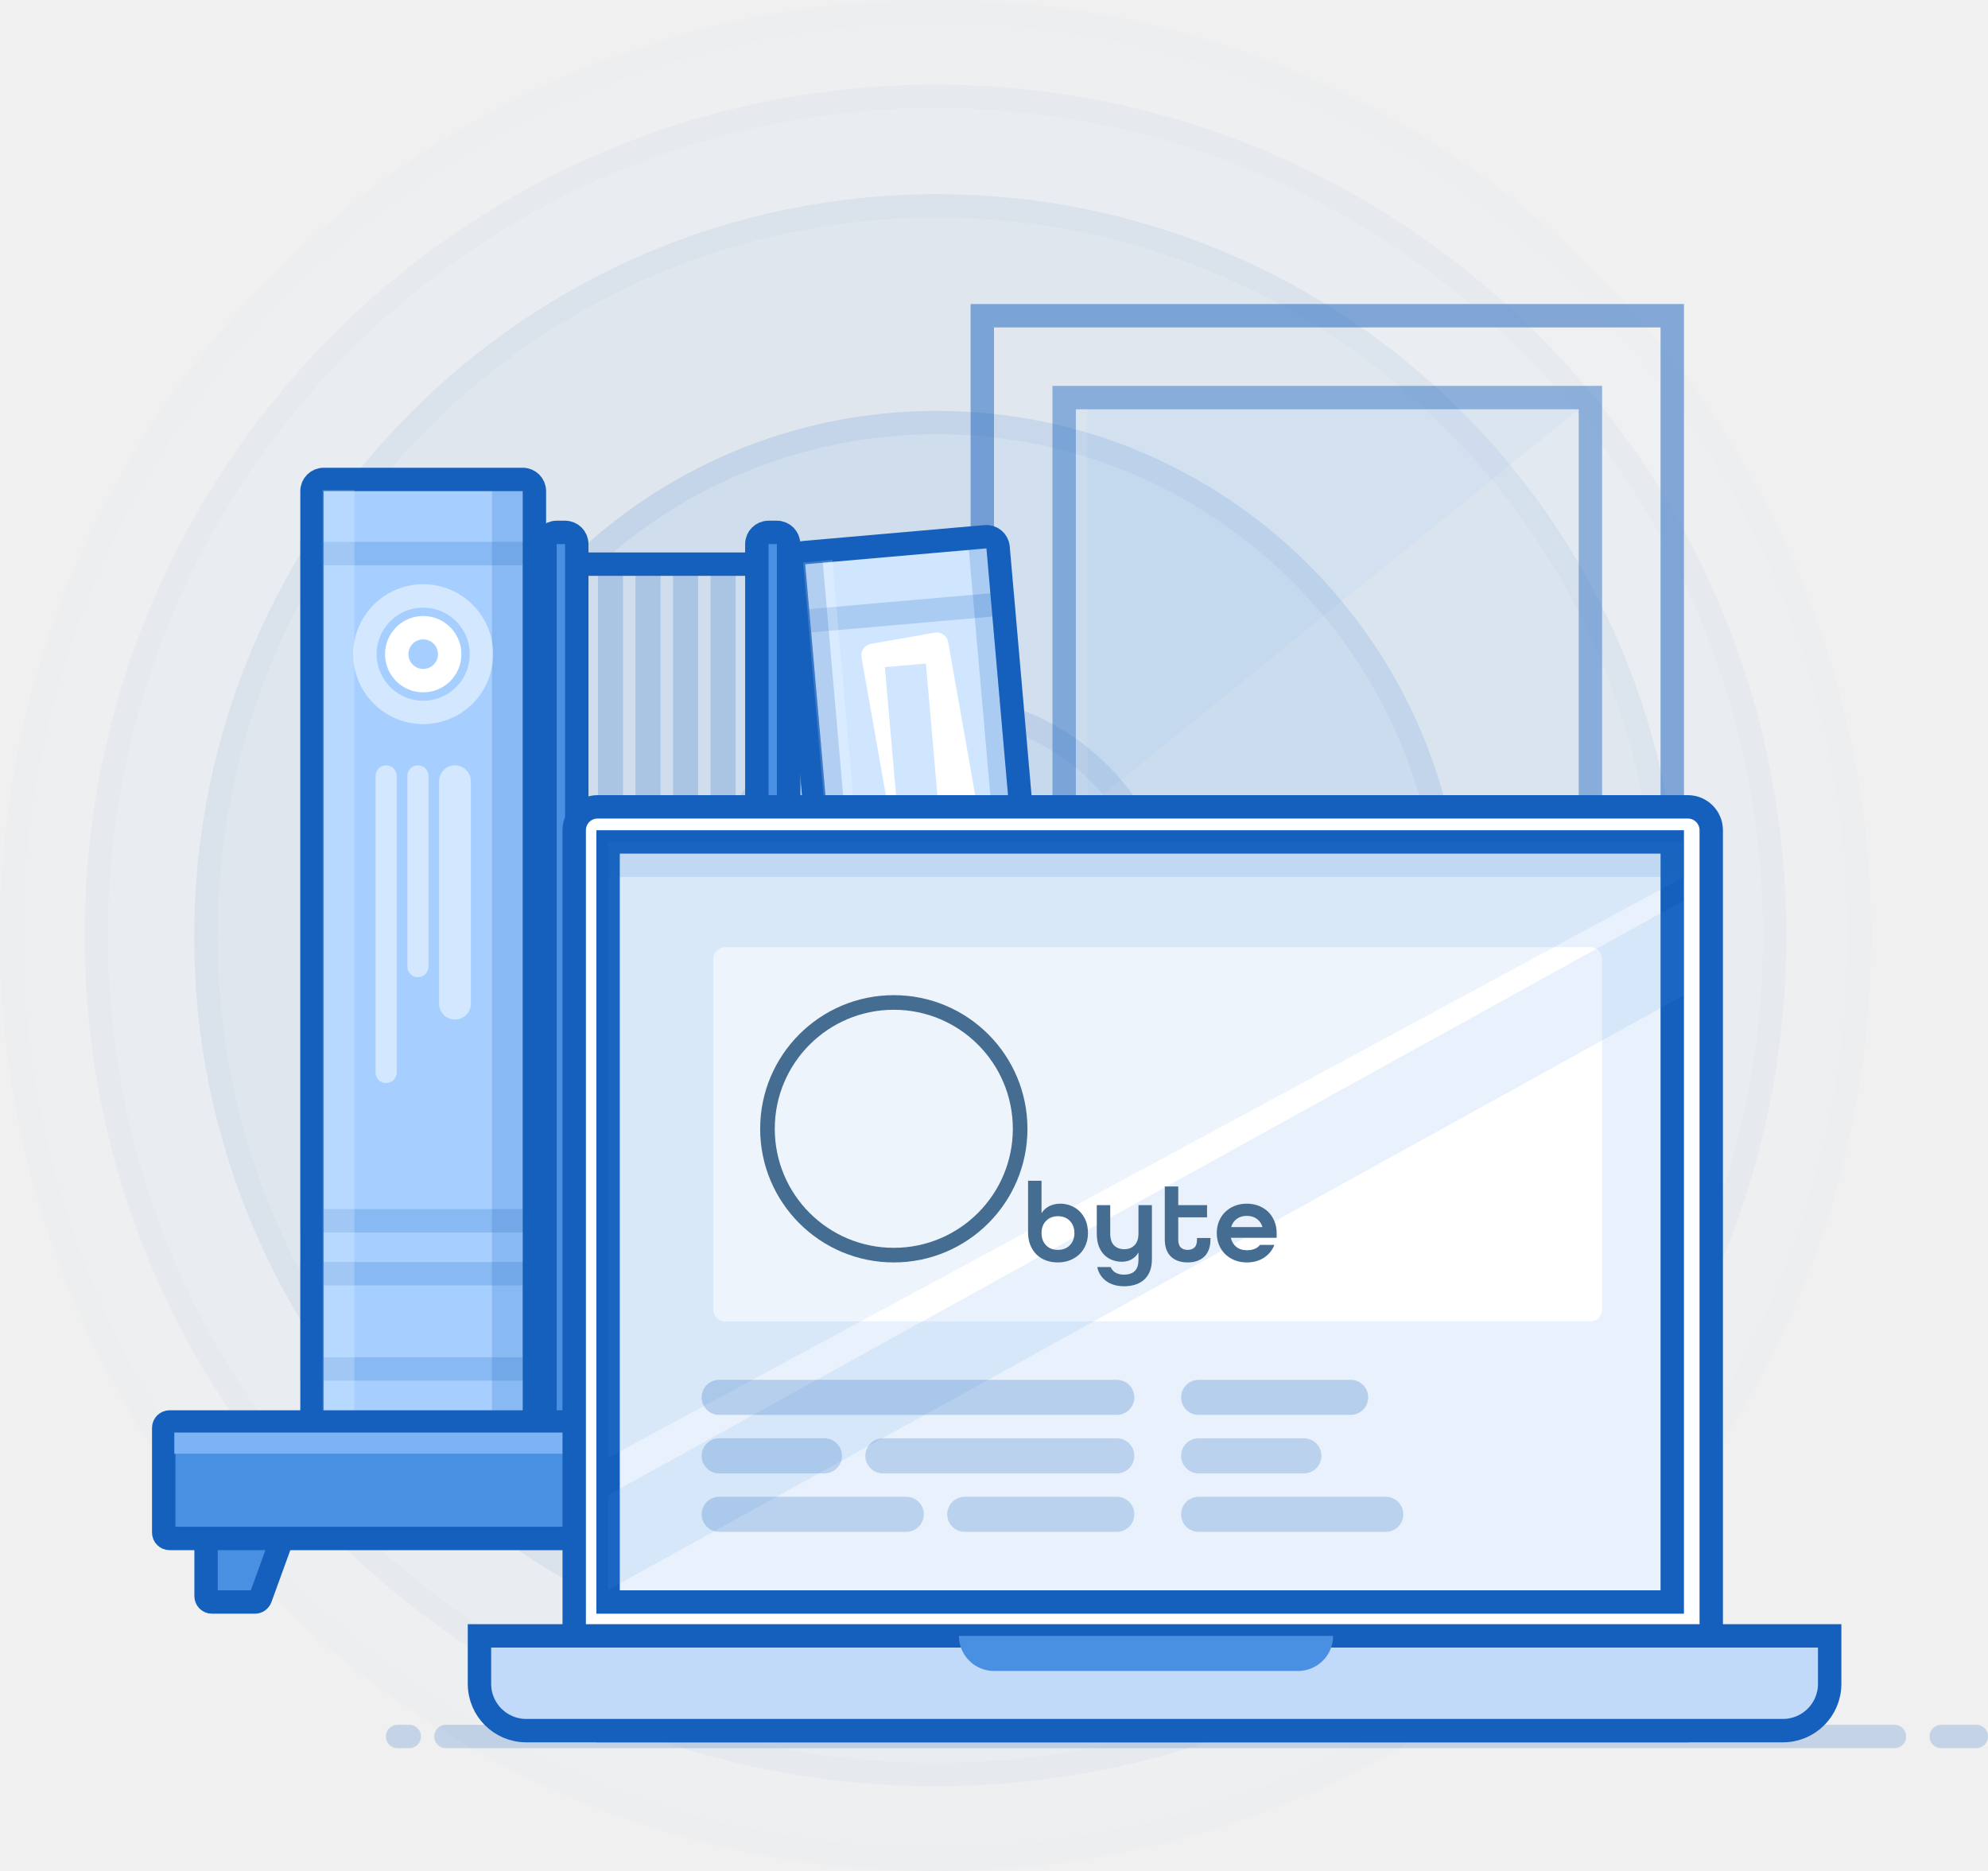
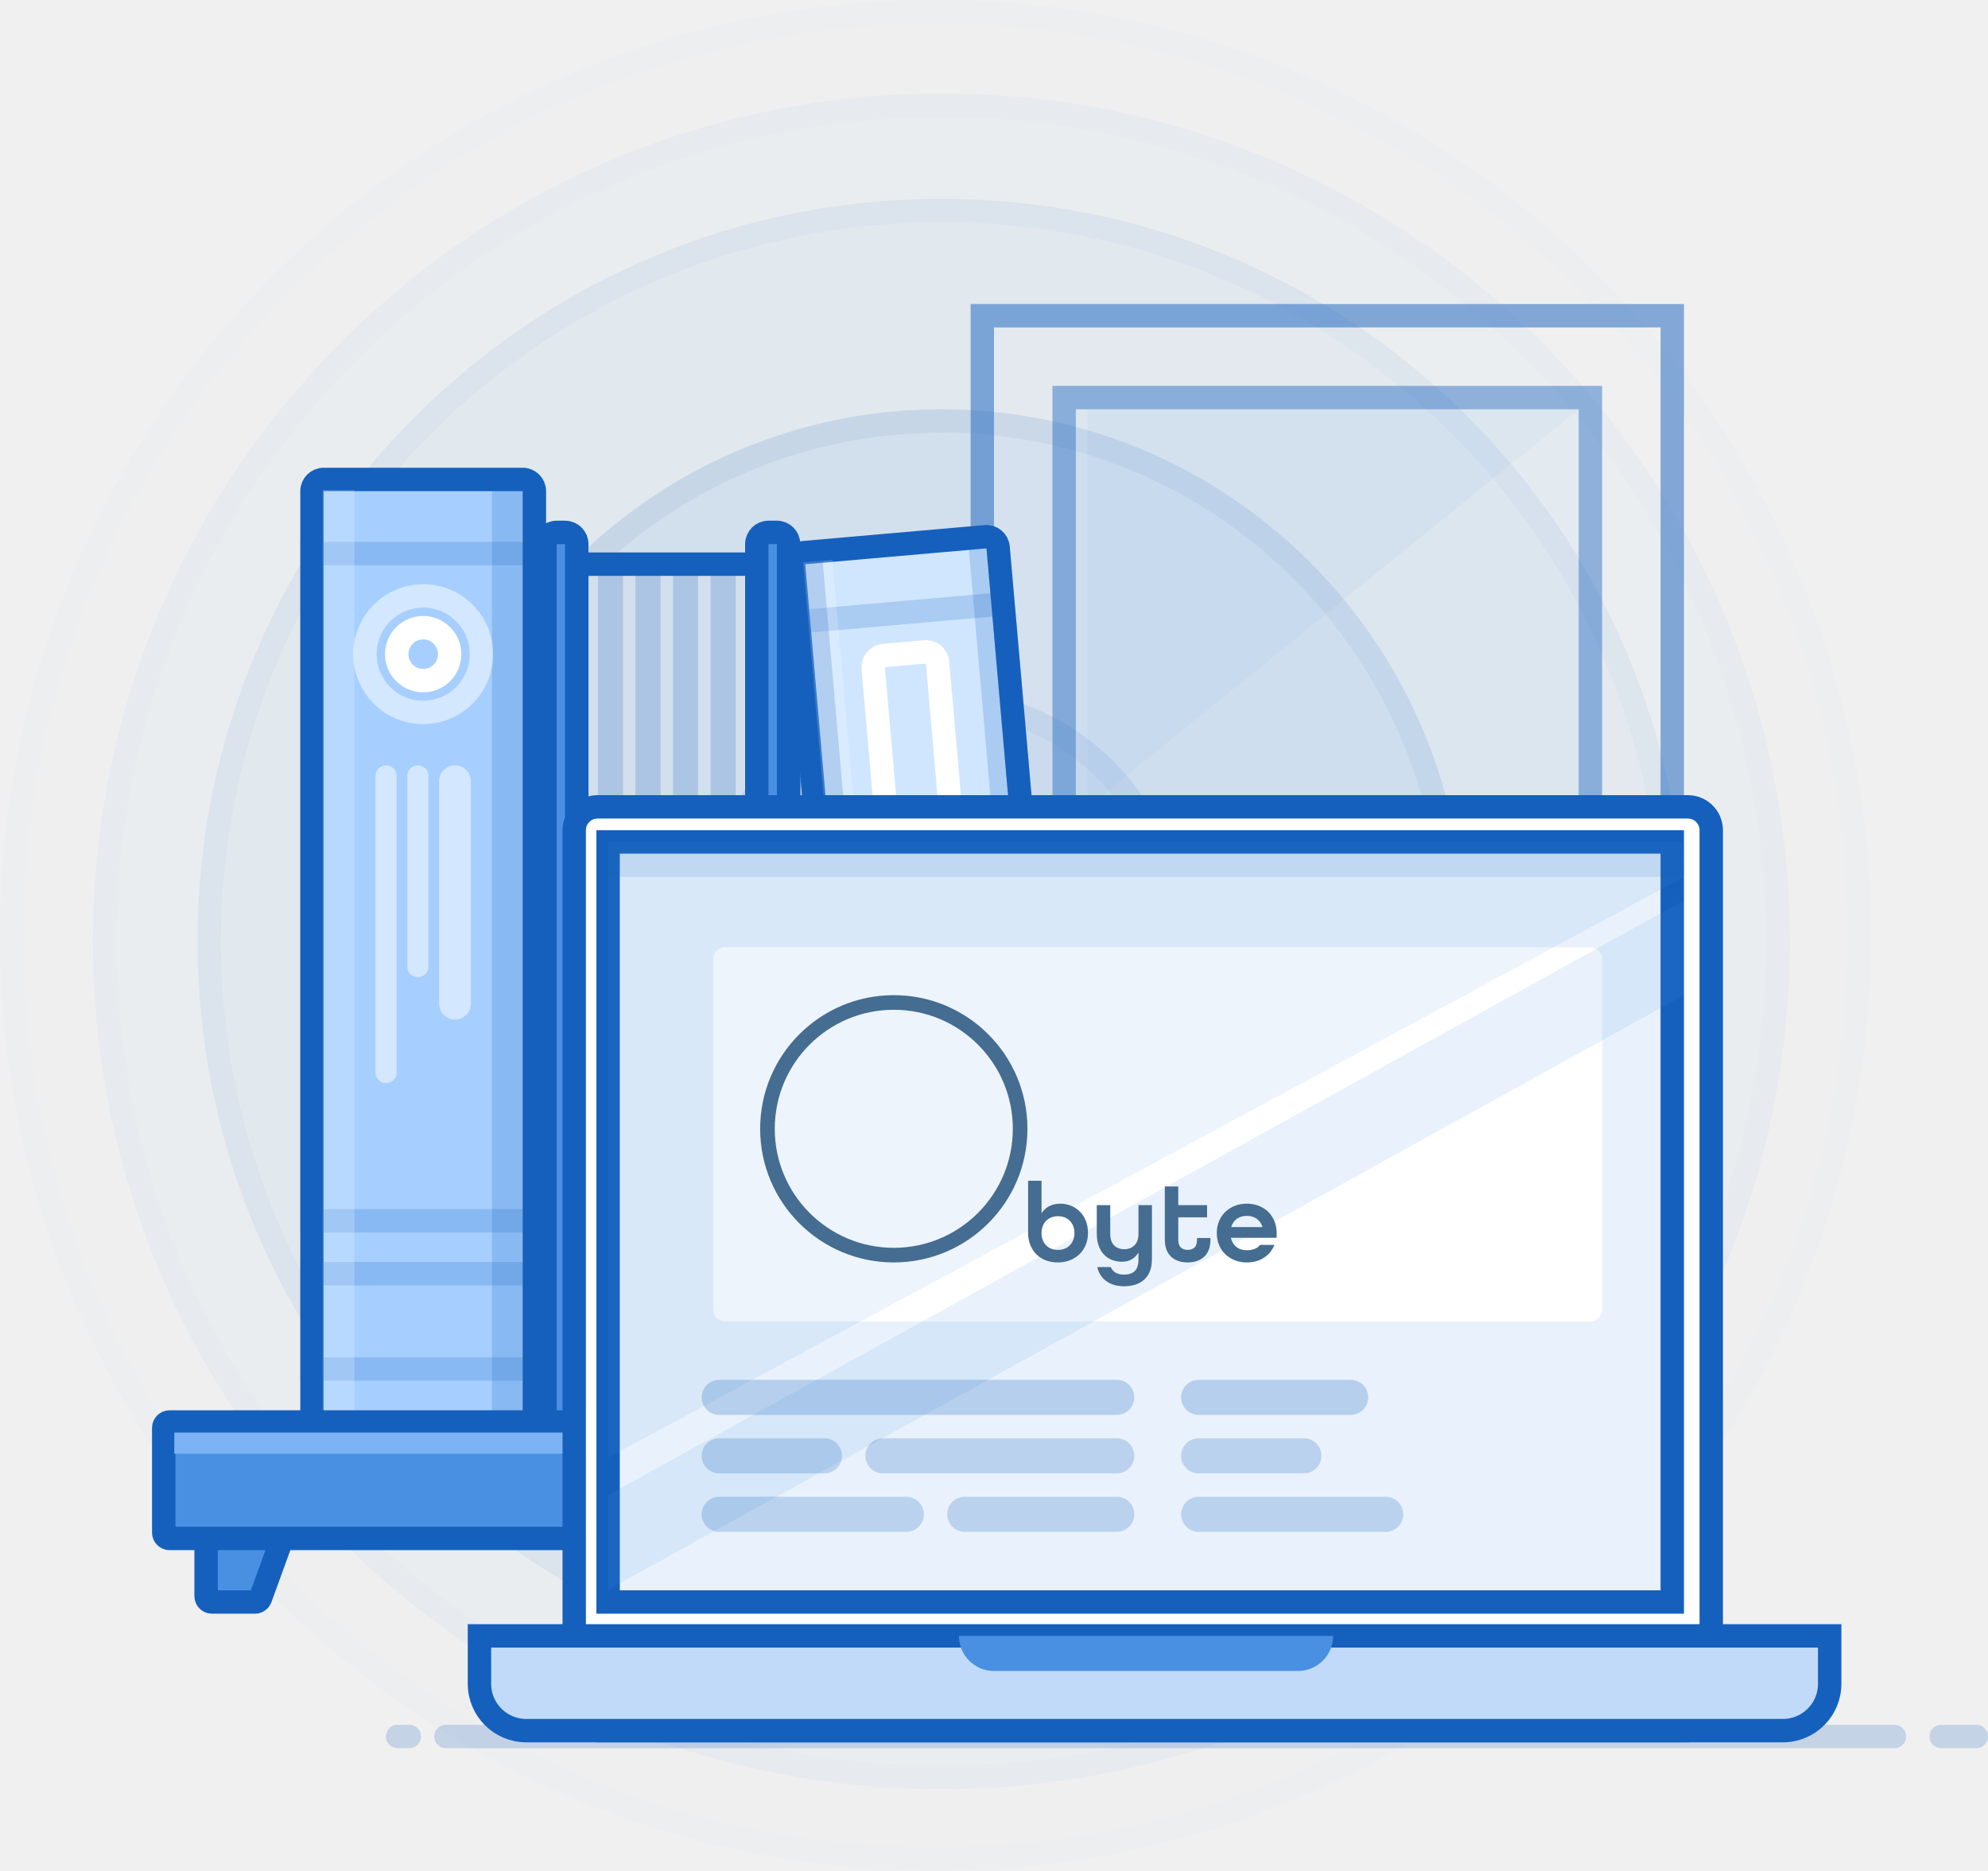
- <svg xmlns="http://www.w3.org/2000/svg" width="170" height="160" viewBox="0 0 170 160" fill="none">
-   <g id="Group 8">
-     <g id="Group 32">
-       <g id="Group 21">
-         <g id="Rings" opacity="0.4">
-           <circle id="Oval" opacity="0.4" cx="80.108" cy="80.106" r="43.972" fill="#4A90E2" fill-opacity="0.8" stroke="#1560BD" stroke-width="2" />
-           <circle id="Oval_2" opacity="0.2" cx="80.107" cy="80.106" r="62.497" fill="#4A90E2" fill-opacity="0.8" stroke="#1560BD" stroke-width="2" />
-           <circle id="Oval_3" opacity="0.1" cx="79.998" cy="80" r="71.76" fill="#4A90E2" fill-opacity="0.8" stroke="#1560BD" stroke-width="2" />
-           <circle id="Oval_4" opacity="0.04" cx="80" cy="80" r="79" fill="#4A90E2" fill-opacity="0.8" stroke="#1560BD" stroke-width="2" />
-           <circle id="Oval_5" opacity="0.4" cx="80.107" cy="80.106" r="19.697" fill="#4A90E2" fill-opacity="0.8" stroke="#1560BD" stroke-width="2" />
+ <svg xmlns="http://www.w3.org/2000/svg" width="170px" height="160px" viewBox="0 0 170 160" version="1.1">
+   <g id="Illustration" stroke="none" stroke-width="1" fill="none" fill-rule="evenodd">
+     <g id="icon-14" transform="translate(1, 1)">
+       <g id="Group-32">
+         <g id="Group-21">
+           <g id="Group" fill="#4A90E2" fill-opacity="0.8" stroke="#1560BD" stroke-width="2">
+             <g id="rings">
+               <circle id="Oval" opacity="0.015" cx="79" cy="79" r="79" />
+               <ellipse id="Oval" opacity="0.04" cx="79.497" cy="79.5" rx="71.547" ry="71.5" />
+               <ellipse id="Oval" opacity="0.07" cx="79.497" cy="79.5" rx="62.604" ry="62.5" />
+               <ellipse id="Oval" opacity="0.13" cx="79.497" cy="79" rx="43.723" ry="44" />
+               <ellipse id="Oval" opacity="0.1" cx="79.497" cy="79" rx="19.874" ry="20" />
+             </g>
+           </g>
+           <g id="Group-20" opacity="0.5" transform="translate(83, 26)">
+             <rect id="Rectangle" stroke="#1560BD" stroke-width="2" fill-opacity="0.12" fill="#4A90E2" x="7" y="7" width="45" height="43" />
+             <rect id="Rectangle" stroke="#1560BD" stroke-width="2" fill-opacity="0.12" fill="#FFFFFF" x="0" y="0" width="59" height="57" />
+             <polygon id="Rectangle" fill="#4A90E2" opacity="0.1" points="9 8 51 8 9 42" />
+           </g>
+           <line x1="37.132" y1="147.5" x2="161" y2="147.5" id="Path-4" stroke="#1560BD" stroke-width="2" opacity="0.2" stroke-linecap="round" />
+           <line x1="33" y1="147.5" x2="34" y2="147.5" id="Path-4" stroke="#1560BD" stroke-width="2" opacity="0.2" stroke-linecap="round" />
+           <line x1="165" y1="147.5" x2="168" y2="147.5" id="Path-4" stroke="#1560BD" stroke-width="2" opacity="0.2" stroke-linecap="round" />
        </g>
-         <g id="Group 20" opacity="0.5">
-           <rect id="Rectangle" x="91" y="34" width="45" height="43" fill="#4A90E2" fill-opacity="0.12" stroke="#1560BD" stroke-width="2" />
-           <rect id="Rectangle_2" x="84" y="27" width="59" height="57" fill="white" fill-opacity="0.12" stroke="#1560BD" stroke-width="2" />
-           <path id="Rectangle_3" opacity="0.1" fill-rule="evenodd" clip-rule="evenodd" d="M93 35H135L93 69V35Z" fill="#4A90E2" />
-         </g>
-         <path id="Path 4" opacity="0.2" d="M38.133 148.5H162.001" stroke="#1560BD" stroke-width="2" stroke-linecap="round" />
-         <path id="Path 4_2" opacity="0.2" d="M34 148.5H35" stroke="#1560BD" stroke-width="2" stroke-linecap="round" />
-         <path id="Path 4_3" opacity="0.2" d="M166 148.5H169" stroke="#1560BD" stroke-width="2" stroke-linecap="round" />
-       </g>
-       <g id="Group 15">
-         <rect id="Rectangle_4" x="48.414" y="48.245" width="19.019" height="75.17" stroke="#1560BD" stroke-width="2" />
-         <g id="Group 13">
-           <rect id="Rectangle_5" x="26.68" y="41" width="19.019" height="82.415" rx="1" fill="#A6CFFF" stroke="#1560BD" stroke-width="2" />
-           <rect id="Rectangle_6" opacity="0.2" x="26.68" y="47.34" width="19.019" height="57.057" stroke="#1560BD" stroke-width="2" />
-           <rect id="Rectangle_7" opacity="0.2" width="19.019" height="8.151" transform="matrix(1 0 0 -1 26.6797 117.075)" stroke="#1560BD" stroke-width="2" />
-           <rect id="Rectangle_8" opacity="0.2" x="27.586" y="41.906" width="2.717" height="80.604" fill="white" />
-           <rect id="Rectangle_9" opacity="0.2" x="42.074" y="41.906" width="2.717" height="80.604" fill="#1560BD" />
-           <circle id="Oval_6" opacity="0.5" cx="36.188" cy="55.943" r="4.981" stroke="white" stroke-width="2" />
-           <rect id="Rectangle_10" opacity="0.5" x="34.832" y="65.453" width="1.811" height="18.113" rx="0.906" fill="white" />
-           <rect id="Rectangle_11" opacity="0.5" x="37.547" y="65.453" width="2.717" height="21.736" rx="1.358" fill="white" />
-           <rect id="Rectangle_12" opacity="0.5" x="32.113" y="65.453" width="1.811" height="27.17" rx="0.906" fill="white" />
-           <circle id="Oval_7" cx="36.19" cy="55.943" r="2.264" stroke="white" stroke-width="2" />
-         </g>
-         <rect id="Rectangle_13" x="46.605" y="45.528" width="2.717" height="77.887" rx="1" fill="#4A90E2" stroke="#1560BD" stroke-width="2" />
-         <rect id="Rectangle_14" x="64.719" y="45.528" width="2.717" height="77.887" rx="1" fill="#4A90E2" stroke="#1560BD" stroke-width="2" />
-         <path id="Shape" opacity="0.2" fill-rule="evenodd" clip-rule="evenodd" d="M53.273 49.151V120.698H51.133V49.151H53.273ZM56.484 49.151V120.698H54.344V49.151H56.484ZM59.695 49.151V120.698H57.555V49.151H59.695ZM62.906 49.151V120.698H60.766V49.151H62.906Z" fill="#1560BD" />
-         <g id="Group 14">
-           <g id="Group 13_2">
-             <rect id="Rectangle_15" x="67.773" y="47.344" width="17.556" height="76.076" rx="1" transform="rotate(-5 67.7734 47.3438)" fill="#D0E6FF" stroke="#1560BD" stroke-width="2" />
-             <rect id="Rectangle_16" opacity="0.2" x="68.285" y="53.173" width="17.556" height="52.668" transform="rotate(-5 68.2852 53.1734)" stroke="#1560BD" stroke-width="2" />
-             <rect id="Rectangle_17" opacity="0.2" x="68.68" y="48.104" width="2.508" height="74.403" transform="rotate(-5 68.6797 48.1037)" fill="white" />
-             <rect id="Rectangle_18" opacity="0.2" x="82.836" y="46.865" width="1.672" height="74.403" transform="rotate(-5 82.8359 46.8651)" fill="#1560BD" />
-             <rect id="Rectangle_19" opacity="0.5" x="81.223" y="76.378" width="1.672" height="11.704" rx="0.836" transform="rotate(-5 81.2227 76.3778)" fill="white" />
-             <rect id="Rectangle_20" opacity="0.5" x="82.391" y="89.703" width="1.672" height="3.344" rx="0.836" transform="rotate(-5 82.3906 89.7028)" fill="white" />
-             <rect id="Rectangle_21" opacity="0.5" x="75.394" y="76.888" width="1.672" height="10.868" rx="0.836" transform="rotate(-5 75.3945 76.8878)" fill="white" />
+         <g id="Group-15" transform="translate(13, 40)">
+           <rect id="Rectangle" stroke="#1560BD" stroke-width="2" x="34.415" y="7.245" width="19.019" height="75.17" />
+           <g id="Group-13" transform="translate(12.67924, 0)">
+             <rect id="Rectangle" stroke="#1560BD" stroke-width="2" fill="#A6CFFF" x="0" y="0" width="19.019" height="82.415" rx="1" />
+             <rect id="Rectangle" stroke="#1560BD" stroke-width="2" opacity="0.2" x="0" y="6.34" width="19.019" height="57.057" />
+             <rect id="Rectangle" stroke="#1560BD" stroke-width="2" opacity="0.2" transform="translate(9.509434, 72) scale(1, -1) translate(-9.509434, -72) " x="0" y="67.925" width="19.019" height="8.151" />
+             <rect id="Rectangle" fill="#FFFFFF" opacity="0.2" x="0.906" y="0.906" width="2.717" height="80.604" />
+             <rect id="Rectangle" fill="#1560BD" opacity="0.2" x="15.396" y="0.906" width="2.717" height="80.604" />
+             <circle id="Oval" stroke="#FFFFFF" stroke-width="2" opacity="0.5" cx="9.509" cy="14.943" r="4.981" />
+             <rect id="Rectangle" fill="#FFFFFF" opacity="0.5" x="8.151" y="24.453" width="1.811" height="18.113" rx="0.906" />
+             <rect id="Rectangle" fill="#FFFFFF" opacity="0.5" x="10.868" y="24.453" width="2.717" height="21.736" rx="1.358" />
+             <rect id="Rectangle" fill="#FFFFFF" opacity="0.5" x="5.434" y="24.453" width="1.811" height="27.17" rx="0.906" />
+             <circle id="Oval" stroke="#FFFFFF" stroke-width="2" cx="9.509" cy="14.943" r="2.264" />
          </g>
-           <rect id="Rectangle_22" opacity="0.2" x="68.68" y="48.104" width="1.672" height="74.403" transform="rotate(-5 68.6797 48.1037)" fill="#1560BD" />
-           <rect id="Rectangle_23" opacity="0.5" x="77.891" y="76.669" width="1.672" height="21.736" rx="0.836" transform="rotate(-5 77.8906 76.6693)" fill="white" />
-           <g id="Rectangle_24">
-             <mask id="path-35-inside-1" fill="white">
-               <rect x="73.5" y="55.235" width="7.524" height="16.72" rx="1" transform="rotate(-5 73.5 55.2347)" />
-             </mask>
-             <rect x="73.5" y="55.235" width="7.524" height="16.72" rx="1" transform="rotate(-5 73.5 55.2347)" stroke="white" stroke-width="4" mask="url(#path-35-inside-1)" />
+           <rect id="Rectangle" stroke="#1560BD" stroke-width="2" fill="#4A90E2" x="32.604" y="4.528" width="2.717" height="77.887" rx="1" />
+           <rect id="Rectangle" stroke="#1560BD" stroke-width="2" fill="#4A90E2" x="50.717" y="4.528" width="2.717" height="77.887" rx="1" />
+           <path d="M39.273,8.151 L39.273,79.698 L37.132,79.698 L37.132,8.151 L39.273,8.151 Z M42.484,8.151 L42.484,79.698 L40.343,79.698 L40.343,8.151 L42.484,8.151 Z M45.695,8.151 L45.695,79.698 L43.554,79.698 L43.554,8.151 L45.695,8.151 Z M48.906,8.151 L48.906,79.698 L46.765,79.698 L46.765,8.151 L48.906,8.151 Z" id="Shape" fill="#1560BD" opacity="0.2" />
+           <g id="Group-14" transform="translate(65.83454, 43.4717) rotate(-5) translate(-65.83454, -43.4717) translate(57.0566, 5.433962)">
+             <g id="Group-13">
+               <rect id="Rectangle" stroke="#1560BD" stroke-width="2" fill="#D0E6FF" x="0" y="0" width="17.556" height="76.075" rx="1" />
+               <rect id="Rectangle" stroke="#1560BD" stroke-width="2" opacity="0.2" x="0" y="5.852" width="17.556" height="52.668" />
+               <rect id="Rectangle" fill="#FFFFFF" opacity="0.2" x="0.836" y="0.836" width="2.508" height="74.403" />
+               <rect id="Rectangle" fill="#1560BD" opacity="0.2" x="15.048" y="0.836" width="1.672" height="74.403" />
+               <rect id="Rectangle" fill="#FFFFFF" opacity="0.5" x="10.868" y="30.096" width="1.672" height="11.704" rx="0.836" />
+               <rect id="Rectangle" fill="#FFFFFF" opacity="0.5" x="10.868" y="43.472" width="1.672" height="3.344" rx="0.836" />
+               <rect id="Rectangle" fill="#FFFFFF" opacity="0.5" x="5.016" y="30.096" width="1.672" height="10.868" rx="0.836" />
+             </g>
+             <rect id="Rectangle" fill="#1560BD" opacity="0.2" x="0.836" y="0.836" width="1.672" height="74.403" />
+             <rect id="Rectangle" fill="#FFFFFF" opacity="0.5" x="7.524" y="30.096" width="1.672" height="21.736" rx="0.836" />
+             <rect id="Rectangle" stroke="#FFFFFF" stroke-width="2" x="6.016" y="9.36" width="5.524" height="14.72" rx="1" />
+             <rect id="Rectangle" stroke="#FFFFFF" stroke-width="2" x="6.016" y="62.864" width="5.524" height="4.688" rx="1" />
          </g>
-           <g id="Rectangle_25">
-             <mask id="path-36-inside-2" fill="white">
-               <rect x="78.16" y="108.535" width="7.524" height="6.688" rx="1" transform="rotate(-5 78.1602 108.535)" />
-             </mask>
-             <rect x="78.16" y="108.535" width="7.524" height="6.688" rx="1" transform="rotate(-5 78.1602 108.535)" stroke="white" stroke-width="4" mask="url(#path-36-inside-2)" />
-           </g>
-         </g>
-         <g id="Group 12">
-           <path id="Rectangle_26" fill-rule="evenodd" clip-rule="evenodd" d="M17.621 127.538C17.621 127.262 17.845 127.038 18.121 127.038H25.058C25.405 127.038 25.647 127.382 25.528 127.709L22.269 136.671C22.197 136.868 22.009 137 21.799 137H18.121C17.845 137 17.621 136.776 17.621 136.5V127.538Z" fill="#4A90E2" stroke="#1560BD" stroke-width="2" />
-           <path id="Rectangle_27" fill-rule="evenodd" clip-rule="evenodd" d="M115.434 127.538C115.434 127.262 115.21 127.038 114.934 127.038H107.997C107.65 127.038 107.408 127.382 107.527 127.709L110.786 136.671C110.857 136.868 111.045 137 111.256 137H114.934C115.21 137 115.434 136.776 115.434 136.5V127.538Z" fill="#4A90E2" stroke="#1560BD" stroke-width="2" />
-           <rect id="Rectangle_28" x="14" y="121.604" width="105.057" height="9.962" rx="0.5" fill="#4A90E2" stroke="#1560BD" stroke-width="2" />
-           <rect id="Rectangle_29" x="14.906" y="122.509" width="103.245" height="1.811" fill="#7CB3F4" />
-         </g>
-       </g>
-     </g>
-     <g id="Group 35">
-       <g id="Group 6">
-         <g id="Group 5">
-           <g id="Group 4">
-             <rect id="Rectangle_30" x="49.102" y="69" width="97.231" height="79" rx="2" fill="white" stroke="#1560BD" stroke-width="2" />
-             <rect id="Rectangle_31" x="52" y="72" width="91" height="65" fill="#4A90E2" fill-opacity="0.12" stroke="#1560BD" stroke-width="2" />
-             <rect id="Rectangle_32" x="61" y="81" width="76" height="32" rx="1" fill="white" />
-             <path id="Rectangle_33" opacity="0.1" fill-rule="evenodd" clip-rule="evenodd" d="M52 72H144V75L52 124.667V72Z" fill="#4A90E2" />
-             <path id="Rectangle_34" d="M41 139.897H156.462V144C156.462 146.209 154.671 148 152.462 148H45C42.791 148 41 146.209 41 144V139.897Z" fill="#C1DAF9" stroke="#1560BD" stroke-width="2" />
-             <path id="Rectangle_35" d="M82 139.897H114C114 141.554 112.657 142.897 111 142.897H85C83.343 142.897 82 141.554 82 139.897Z" fill="#4A90E2" />
-             <rect id="Rectangle_36" opacity="0.12" x="52" y="72" width="92" height="3" fill="#1560BD" />
-             <path id="Rectangle_37" fill-rule="evenodd" clip-rule="evenodd" d="M52 127.859L144 77V83.077V85.103L52 135.962V127.859Z" fill="#4A90E2" fill-opacity="0.12" />
+           <g id="Group-12" transform="translate(0, 80.60377)">
+             <path d="M4.123,5.434 L11.06,5.434 C11.336,5.434 11.56,5.658 11.56,5.934 C11.56,5.992 11.55,6.05 11.53,6.105 L8.271,15.067 C8.199,15.265 8.011,15.396 7.801,15.396 L4.123,15.396 C3.846,15.396 3.623,15.172 3.623,14.896 L3.623,5.934 C3.623,5.658 3.846,5.434 4.123,5.434 Z" id="Rectangle" stroke="#1560BD" stroke-width="2" fill="#4A90E2" />
+             <path d="M93.783,5.434 L100.72,5.434 C100.996,5.434 101.22,5.658 101.22,5.934 C101.22,5.992 101.21,6.05 101.19,6.105 L97.931,15.067 C97.859,15.265 97.671,15.396 97.461,15.396 L93.783,15.396 C93.507,15.396 93.283,15.172 93.283,14.896 L93.283,5.934 C93.283,5.658 93.507,5.434 93.783,5.434 Z" id="Rectangle" stroke="#1560BD" stroke-width="2" fill="#4A90E2" transform="translate(97.35849, 10.41509) scale(-1, 1) translate(-97.35849, -10.41509) " />
+             <rect id="Rectangle" stroke="#1560BD" stroke-width="2" fill="#4A90E2" x="0" y="0" width="105.057" height="9.962" rx="0.5" />
+             <rect id="Rectangle" fill="#7CB3F4" x="0.906" y="0.906" width="103.245" height="1.811" />
          </g>
        </g>
      </g>
-       <g id="g4165">
-         <path id="path4167" fill-rule="evenodd" clip-rule="evenodd" d="M97.354 107.139H97.335C97.193 107.377 97.003 107.564 96.764 107.699C96.526 107.834 96.249 107.902 95.934 107.902C95.657 107.902 95.389 107.855 95.132 107.762C94.874 107.669 94.645 107.525 94.446 107.332C94.246 107.139 94.087 106.889 93.967 106.583C93.848 106.277 93.789 105.912 93.789 105.487V103.061H94.938V105.487C94.938 105.944 95.048 106.282 95.267 106.501C95.486 106.72 95.779 106.83 96.146 106.83C96.5 106.83 96.79 106.717 97.016 106.491C97.241 106.266 97.354 105.931 97.354 105.487V103.061H98.504V107.67C98.504 108.089 98.442 108.445 98.32 108.738C98.198 109.031 98.029 109.271 97.813 109.458C97.597 109.645 97.344 109.781 97.054 109.868C96.764 109.955 96.455 109.999 96.127 109.999C95.85 109.999 95.587 109.967 95.339 109.902C95.091 109.838 94.866 109.738 94.663 109.603C94.46 109.467 94.286 109.297 94.141 109.091C93.996 108.884 93.892 108.64 93.827 108.356H94.977C95.164 108.788 95.547 109.004 96.127 109.004C96.52 109.004 96.823 108.902 97.035 108.699C97.248 108.496 97.354 108.163 97.354 107.699V107.139ZM89.064 100.974H87.914V105.409C87.914 105.796 87.977 106.147 88.103 106.462C88.228 106.778 88.402 107.047 88.624 107.269C88.847 107.491 89.114 107.662 89.426 107.781C89.739 107.901 90.085 107.96 90.465 107.96C90.838 107.96 91.183 107.897 91.499 107.772C91.814 107.646 92.086 107.472 92.315 107.25C92.544 107.028 92.721 106.762 92.847 106.453C92.972 106.144 93.035 105.809 93.035 105.448C93.035 105.023 92.966 104.654 92.827 104.342C92.689 104.029 92.508 103.768 92.286 103.559C92.064 103.35 91.811 103.193 91.528 103.09C91.244 102.987 90.961 102.936 90.677 102.936C90.317 102.936 89.999 103.007 89.726 103.148C89.452 103.29 89.238 103.483 89.083 103.728H89.064V100.974ZM91.489 106.487C91.231 106.754 90.89 106.888 90.465 106.888C90.04 106.888 89.7 106.754 89.445 106.487C89.191 106.219 89.064 105.873 89.064 105.448C89.064 105.023 89.191 104.677 89.445 104.409C89.7 104.142 90.04 104.008 90.465 104.008C90.89 104.008 91.231 104.142 91.489 104.409C91.747 104.677 91.876 105.023 91.876 105.448C91.876 105.873 91.747 106.219 91.489 106.487ZM103.369 106.864C103.462 106.615 103.509 106.327 103.509 105.999V105.873H102.359V105.999C102.359 106.327 102.285 106.557 102.137 106.69C101.989 106.822 101.795 106.888 101.557 106.888C101.319 106.888 101.125 106.82 100.977 106.685C100.829 106.549 100.755 106.321 100.755 105.999V104.105H103.219V103.061H100.755V101.467H99.605V105.999C99.605 106.327 99.652 106.615 99.745 106.864C99.839 107.111 99.972 107.316 100.146 107.477C100.32 107.638 100.526 107.759 100.765 107.839C101.003 107.92 101.267 107.96 101.557 107.96C101.847 107.96 102.111 107.92 102.349 107.839C102.588 107.759 102.794 107.638 102.968 107.477C103.142 107.316 103.275 107.111 103.369 106.864ZM105.258 105.854V105.873C105.335 106.195 105.491 106.45 105.726 106.636C105.961 106.823 106.259 106.917 106.62 106.917C107.135 106.917 107.512 106.765 107.75 106.462H108.977C108.797 106.92 108.501 107.284 108.089 107.554C107.676 107.825 107.187 107.96 106.62 107.96C106.24 107.96 105.894 107.897 105.581 107.772C105.269 107.646 104.998 107.472 104.77 107.25C104.541 107.028 104.364 106.762 104.238 106.453C104.113 106.144 104.05 105.809 104.05 105.448C104.05 105.087 104.113 104.752 104.238 104.443C104.364 104.134 104.541 103.868 104.77 103.646C104.998 103.424 105.269 103.25 105.581 103.124C105.894 102.999 106.24 102.936 106.62 102.936C106.993 102.936 107.338 102.999 107.654 103.124C107.969 103.25 108.238 103.424 108.461 103.646C108.683 103.868 108.857 104.134 108.982 104.443C109.108 104.752 109.171 105.087 109.171 105.448V105.854H105.258ZM105.765 104.231C105.993 104.063 106.279 103.979 106.62 103.979C106.955 103.979 107.238 104.063 107.47 104.231C107.702 104.398 107.863 104.627 107.953 104.917V104.936H105.287V104.917C105.377 104.627 105.536 104.398 105.765 104.231Z" fill="#456C91" />
-         <path id="path4169" fill-rule="evenodd" clip-rule="evenodd" d="M76.432 85.104C82.742 85.104 87.86 90.222 87.86 96.532C87.86 102.843 82.742 107.96 76.432 107.96C70.121 107.96 65.004 102.843 65.004 96.532C65.004 90.222 70.121 85.104 76.432 85.104ZM76.432 86.353C82.053 86.353 86.611 90.911 86.611 96.532C86.611 102.153 82.053 106.711 76.432 106.711C70.811 106.711 66.253 102.153 66.253 96.532C66.253 90.911 70.811 86.353 76.432 86.353Z" fill="#456C91" />
+       <g id="Group-35" transform="translate(40, 68)">
+         <g id="Group-4">
+           <rect id="Rectangle" stroke="#1560BD" stroke-width="2" fill="#FFFFFF" x="8.103" y="0" width="97.231" height="79" rx="2" />
+           <rect id="Rectangle" stroke="#1560BD" stroke-width="2" fill-opacity="0.12" fill="#4A90E2" x="11" y="3" width="91" height="65" />
+           <rect id="Rectangle" fill="#FFFFFF" x="20" y="12" width="76" height="32" rx="1" />
+           <polygon id="Rectangle" fill="#4A90E2" opacity="0.1" points="11 3 103 3 103 6 11 55.667" />
+           <path d="M0,70.897 L115.462,70.897 L115.462,75 C115.462,77.209 113.671,79 111.462,79 L4,79 C1.791,79 2.705415e-16,77.209 0,75 L0,70.897 L0,70.897 Z" id="Rectangle" stroke="#1560BD" stroke-width="2" fill="#C1DAF9" />
+           <path d="M41,70.897 L73,70.897 C73,72.554 71.657,73.897 70,73.897 L44,73.897 C42.343,73.897 41,72.554 41,70.897 L41,70.897 L41,70.897 Z" id="Rectangle" fill="#4A90E2" />
+           <rect id="Rectangle" fill="#1560BD" opacity="0.12" x="11" y="3" width="92" height="3" />
+           <polygon id="Rectangle" fill-opacity="0.12" fill="#4A90E2" points="11 58.859 103 8 103 14.077 103 16.103 11 66.962" />
+         </g>
+         <g id="g4165" transform="translate(46.41379, 28.5) scale(1, -1) translate(-46.41379, -28.5) translate(24, 16)" fill="#456C91">
+           <path d="M22.916,9.026 L24.065,9.026 L24.065,6.272 L24.085,6.272 C24.239,6.517 24.453,6.71 24.727,6.852 C25.001,6.993 25.318,7.064 25.679,7.064 C25.962,7.064 26.246,7.013 26.529,6.91 C26.813,6.807 27.065,6.65 27.288,6.441 C27.51,6.232 27.69,5.971 27.829,5.658 C27.967,5.346 28.036,4.977 28.036,4.552 C28.036,4.191 27.974,3.856 27.848,3.547 C27.723,3.238 27.545,2.972 27.317,2.75 C27.088,2.528 26.816,2.354 26.5,2.228 C26.185,2.103 25.84,2.04 25.466,2.04 C25.086,2.04 24.74,2.099 24.428,2.219 C24.115,2.338 23.848,2.509 23.626,2.731 C23.404,2.953 23.23,3.222 23.104,3.538 C22.978,3.853 22.916,4.204 22.916,4.591 L22.916,9.026 Z M25.466,3.112 C25.892,3.112 26.233,3.246 26.491,3.513 C26.748,3.781 26.877,4.127 26.877,4.552 C26.877,4.977 26.748,5.323 26.491,5.591 C26.233,5.858 25.892,5.992 25.466,5.992 C25.041,5.992 24.701,5.858 24.447,5.591 C24.193,5.323 24.065,4.977 24.065,4.552 C24.065,4.127 24.193,3.781 24.447,3.513 C24.701,3.246 25.041,3.112 25.466,3.112 Z M32.355,2.861 L32.336,2.861 C32.194,2.623 32.004,2.436 31.766,2.301 C31.528,2.166 31.251,2.098 30.935,2.098 C30.658,2.098 30.391,2.145 30.133,2.238 C29.876,2.331 29.647,2.475 29.447,2.668 C29.248,2.861 29.088,3.111 28.969,3.417 C28.85,3.723 28.79,4.088 28.79,4.513 L28.79,6.939 L29.94,6.939 L29.94,4.513 C29.94,4.056 30.049,3.718 30.268,3.499 C30.487,3.28 30.781,3.17 31.148,3.17 C31.502,3.17 31.792,3.283 32.017,3.509 C32.243,3.734 32.355,4.069 32.355,4.513 L32.355,6.939 L33.505,6.939 L33.505,2.33 C33.505,1.911 33.444,1.555 33.322,1.262 C33.199,0.969 33.03,0.729 32.814,0.542 C32.599,0.355 32.346,0.219 32.056,0.132 C31.766,0.045 31.457,0.001 31.128,0.001 C30.851,0.001 30.589,0.033 30.341,0.098 C30.093,0.162 29.868,0.262 29.665,0.397 C29.462,0.533 29.288,0.703 29.143,0.909 C28.998,1.116 28.893,1.36 28.829,1.644 L29.979,1.644 C30.165,1.212 30.549,0.996 31.128,0.996 C31.521,0.996 31.824,1.098 32.037,1.301 C32.249,1.504 32.355,1.837 32.355,2.301 L32.355,2.861 Z M38.51,4.001 C38.51,3.673 38.464,3.385 38.37,3.137 C38.277,2.889 38.143,2.684 37.969,2.523 C37.795,2.362 37.589,2.241 37.351,2.161 C37.112,2.08 36.848,2.04 36.558,2.04 C36.269,2.04 36.005,2.08 35.766,2.161 C35.528,2.241 35.322,2.362 35.148,2.523 C34.974,2.684 34.84,2.889 34.747,3.137 C34.653,3.385 34.607,3.673 34.607,4.001 L34.607,8.533 L35.757,8.533 L35.757,6.939 L38.22,6.939 L38.22,5.895 L35.757,5.895 L35.757,4.001 C35.757,3.679 35.831,3.451 35.979,3.315 C36.127,3.18 36.32,3.112 36.558,3.112 C36.797,3.112 36.99,3.178 37.138,3.31 C37.286,3.443 37.36,3.673 37.36,4.001 L37.36,4.127 L38.51,4.127 L38.51,4.001 L38.51,4.001 Z M40.259,4.146 L40.259,4.127 C40.336,3.805 40.493,3.55 40.728,3.364 C40.963,3.177 41.261,3.083 41.621,3.083 C42.137,3.083 42.514,3.235 42.752,3.538 L43.979,3.538 C43.799,3.08 43.502,2.716 43.09,2.446 C42.678,2.175 42.188,2.04 41.621,2.04 C41.241,2.04 40.895,2.103 40.583,2.228 C40.27,2.354 40,2.528 39.771,2.75 C39.542,2.972 39.365,3.238 39.24,3.547 C39.114,3.856 39.051,4.191 39.051,4.552 C39.051,4.913 39.114,5.248 39.24,5.557 C39.365,5.866 39.542,6.132 39.771,6.354 C40,6.576 40.27,6.75 40.583,6.876 C40.895,7.001 41.241,7.064 41.621,7.064 C41.995,7.064 42.34,7.001 42.655,6.876 C42.971,6.75 43.24,6.576 43.462,6.354 C43.684,6.132 43.858,5.866 43.984,5.557 C44.109,5.248 44.172,4.913 44.172,4.552 L44.172,4.146 L40.259,4.146 L40.259,4.146 Z M41.621,6.021 C41.28,6.021 40.995,5.937 40.766,5.769 C40.538,5.602 40.378,5.373 40.288,5.083 L40.288,5.064 L42.955,5.064 L42.955,5.083 C42.865,5.373 42.704,5.602 42.472,5.769 C42.24,5.937 41.956,6.021 41.621,6.021" id="path4167" fill-rule="nonzero" />
+           <path d="M11.431,24.896 C17.742,24.896 22.859,19.778 22.859,13.468 C22.859,7.157 17.742,2.04 11.431,2.04 C5.121,2.04 0.003,7.157 0.003,13.468 C0.003,19.778 5.121,24.896 11.431,24.896 Z M11.431,23.647 C17.052,23.647 21.61,19.089 21.61,13.468 C21.61,7.847 17.052,3.289 11.431,3.289 C5.811,3.289 1.252,7.847 1.252,13.468 C1.252,19.089 5.811,23.647 11.431,23.647" id="path4169" />
+         </g>
+         <rect id="Rectangle" fill-opacity="0.24" fill="#1560BD" x="19" y="49" width="37" height="3" rx="1.5" />
+         <rect id="Rectangle" fill-opacity="0.22" fill="#1560BD" x="19" y="54" width="12" height="3" rx="1.5" />
+         <rect id="Rectangle" fill-opacity="0.22" fill="#1560BD" x="33" y="54" width="23" height="3" rx="1.5" />
+         <rect id="Rectangle" fill-opacity="0.22" fill="#1560BD" x="19" y="59" width="19" height="3" rx="1.5" />
+         <rect id="Rectangle" fill-opacity="0.24" fill="#1560BD" x="60" y="49" width="16" height="3" rx="1.5" />
+         <rect id="Rectangle" fill-opacity="0.22" fill="#1560BD" x="60" y="54" width="12" height="3" rx="1.5" />
+         <rect id="Rectangle" fill-opacity="0.22" fill="#1560BD" x="60" y="59" width="19" height="3" rx="1.5" />
+         <rect id="Rectangle" fill-opacity="0.22" fill="#1560BD" x="40" y="59" width="16" height="3" rx="1.5" />
      </g>
-       <rect id="Rectangle_38" x="60" y="118" width="37" height="3" rx="1.5" fill="#1560BD" fill-opacity="0.24" />
-       <rect id="Rectangle_39" x="60" y="123" width="12" height="3" rx="1.5" fill="#1560BD" fill-opacity="0.22" />
-       <rect id="Rectangle_40" x="74" y="123" width="23" height="3" rx="1.5" fill="#1560BD" fill-opacity="0.22" />
-       <rect id="Rectangle_41" x="60" y="128" width="19" height="3" rx="1.5" fill="#1560BD" fill-opacity="0.22" />
-       <rect id="Rectangle_42" x="101" y="118" width="16" height="3" rx="1.5" fill="#1560BD" fill-opacity="0.24" />
-       <rect id="Rectangle_43" x="101" y="123" width="12" height="3" rx="1.5" fill="#1560BD" fill-opacity="0.22" />
-       <rect id="Rectangle_44" x="101" y="128" width="19" height="3" rx="1.5" fill="#1560BD" fill-opacity="0.22" />
-       <rect id="Rectangle_45" x="81" y="128" width="16" height="3" rx="1.5" fill="#1560BD" fill-opacity="0.22" />
    </g>
  </g>
</svg>
